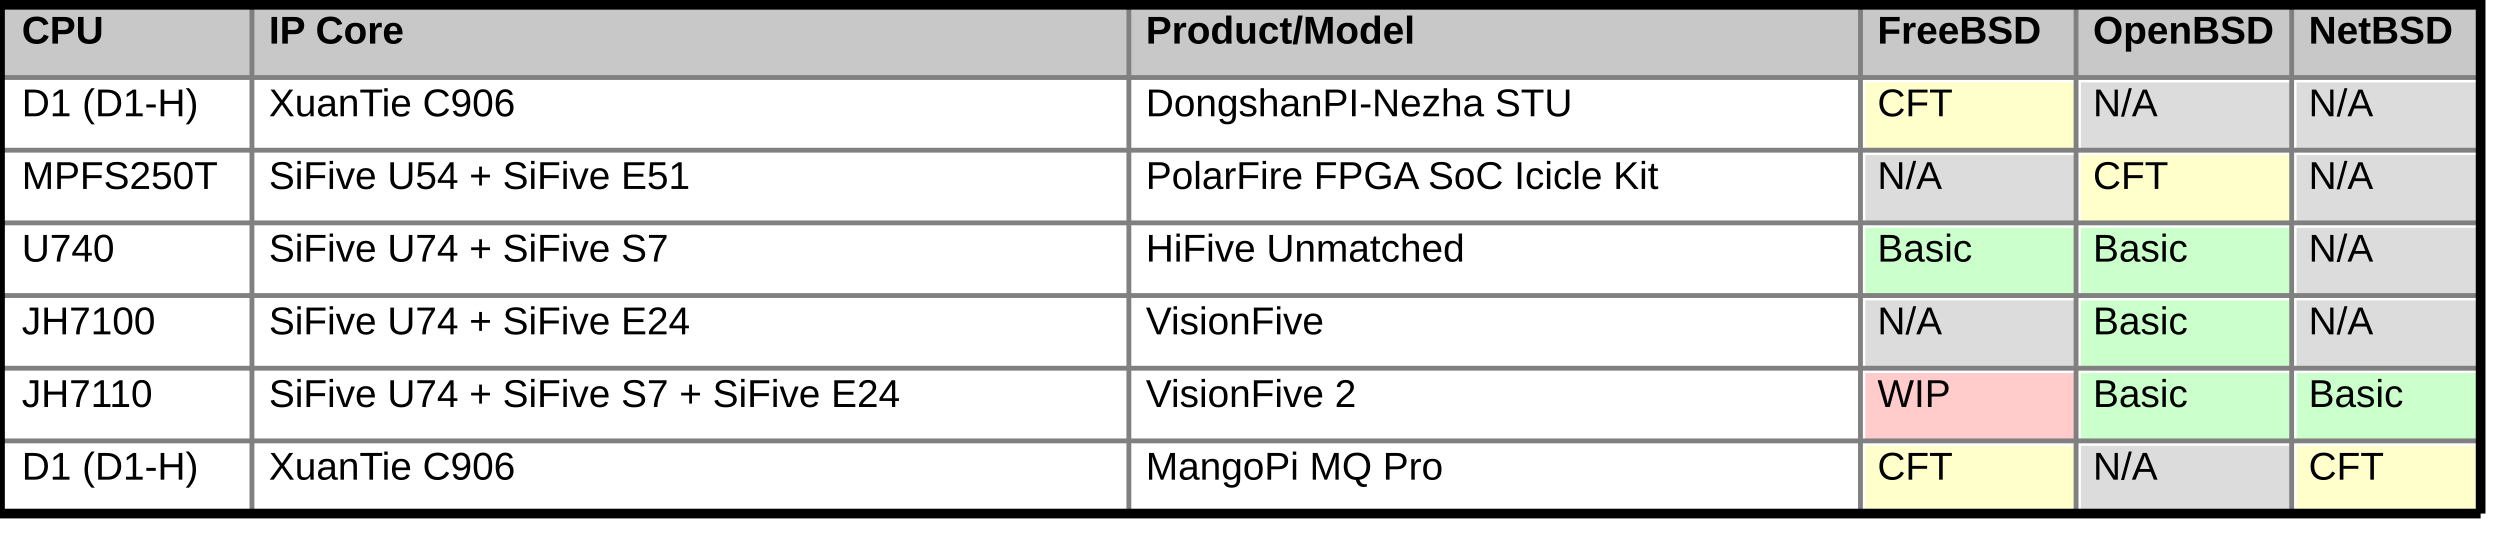
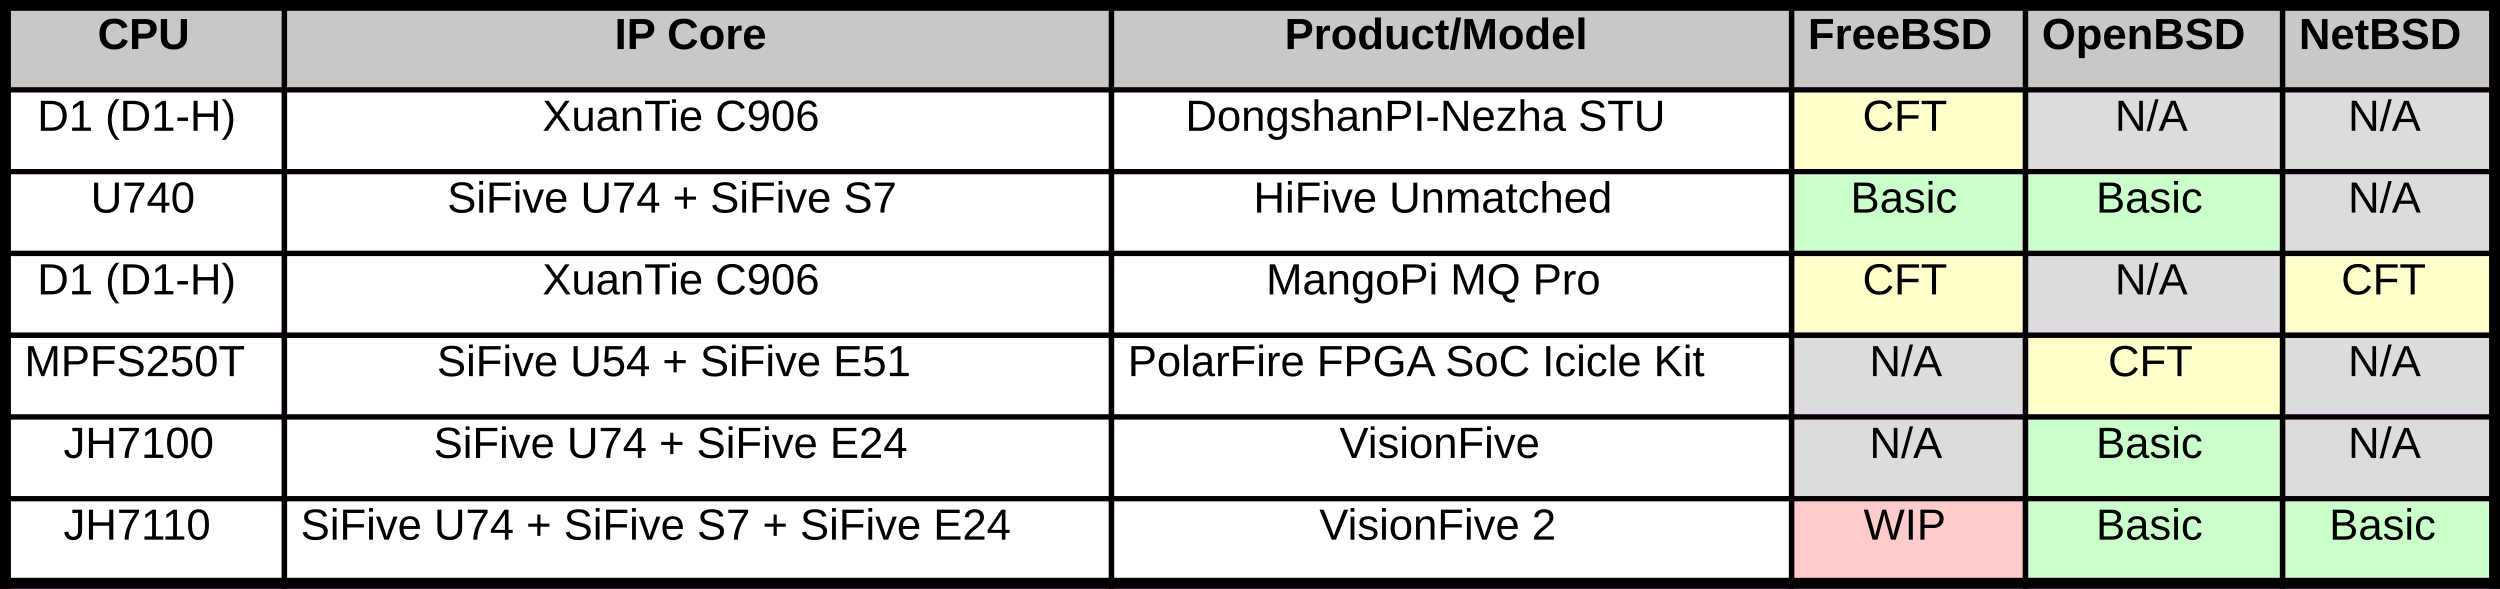
- <svg xmlns="http://www.w3.org/2000/svg" xmlns:xlink="http://www.w3.org/1999/xlink" id="svg-chart" font-family="Arial" height="220.0" width="1032.0" style="font-size: 12pt;">
-   <rect id="table-bg" x="0" y="0" width="1032.0" height="220.0" style="fill: rgb(255, 255, 255);" />
-   <g>
-     <rect x="0" y="4" width="1024.0" height="28.0" style="fill: rgb(200,200,200);" />
-     <text x="9" y="18.0" font-weight="bold" class="table-head" width="100.0">CPU</text>
-     <text x="111.0" y="18.0" font-weight="bold" class="table-head" width="360.0">IP Core</text>
-     <text x="473.0" y="18.0" font-weight="bold" class="table-head" width="300.0">Product/Model</text>
-     <text x="775.0" y="18.0" font-weight="bold" class="table-head" width="87">FreeBSD</text>
-     <text x="864.0" y="18.0" font-weight="bold" class="table-head" width="87">OpenBSD</text>
-     <text x="953.0" y="18.0" font-weight="bold" class="table-head" width="76.0">NetBSD</text>
-   </g>
-   <line x1="0" y1="32.0" x2="1024.0" y2="32.0" style="stroke:rgb(128,128,128);stroke-width:2" />
-   <rect x="4" y="34.0" width="100.0" height="28.0" style="fill: rgb(255,255,255);" />
-   <rect x="106.0" y="34.0" width="360.0" height="28.0" style="fill: rgb(255,255,255);" />
-   <a xlink:href="https://github.com/ruyisdk/support-matrix/tree/main/DongshanPI-STU">
-     <rect x="468.0" y="34.0" width="300.0" height="28.0" style="fill: rgb(255,255,255);" />
-   </a>
-   <rect x="770.0" y="34.0" width="87" height="28.0" style="fill: rgb(255,255,203);" />
-   <rect x="859.0" y="34.0" width="87" height="28.0" style="fill: rgb(220,220,220);" />
-   <rect x="948.0" y="34.0" width="76.0" height="28.0" style="fill: rgb(220,220,220);" />
-   <g>
-     <text x="9" y="48.0" class="table-data" height="28.0" width="100.0">D1 (D1-H)</text>
-     <text x="111.0" y="48.0" class="table-data" height="28.0" width="360.0">XuanTie C906</text>
-     <text x="473.0" y="48.0" class="table-data" height="28.0" width="300.0">DongshanPI-Nezha STU</text>
-     <text x="775.0" y="48.0" class="table-data" height="28.0" width="87">CFT</text>
-     <text x="864.0" y="48.0" class="table-data" height="28.0" width="87">N/A</text>
-     <text x="953.0" y="48.0" class="table-data" height="28.0" width="76.0">N/A</text>
-   </g>
-   <line x1="0" y1="62.0" x2="1024.0" y2="62.0" style="stroke:rgb(128,128,128);stroke-width:2" />
-   <rect x="4" y="64.0" width="100.0" height="28.0" style="fill: rgb(255,255,255);" />
-   <rect x="106.0" y="64.0" width="360.0" height="28.0" style="fill: rgb(255,255,255);" />
-   <a xlink:href="https://github.com/ruyisdk/support-matrix/tree/main/Icicle">
-     <rect x="468.0" y="64.0" width="300.0" height="28.0" style="fill: rgb(255,255,255);" />
-   </a>
-   <rect x="770.0" y="64.0" width="87" height="28.0" style="fill: rgb(220,220,220);" />
-   <rect x="859.0" y="64.0" width="87" height="28.0" style="fill: rgb(255,255,203);" />
-   <rect x="948.0" y="64.0" width="76.0" height="28.0" style="fill: rgb(220,220,220);" />
-   <g>
-     <text x="9" y="78.0" class="table-data" height="28.0" width="100.0">MPFS250T</text>
-     <text x="111.0" y="78.0" class="table-data" height="28.0" width="360.0">SiFive U54 + SiFive E51</text>
-     <text x="473.0" y="78.0" class="table-data" height="28.0" width="300.0">PolarFire FPGA SoC Icicle Kit</text>
-     <text x="775.0" y="78.0" class="table-data" height="28.0" width="87">N/A</text>
-     <text x="864.0" y="78.0" class="table-data" height="28.0" width="87">CFT</text>
-     <text x="953.0" y="78.0" class="table-data" height="28.0" width="76.0">N/A</text>
-   </g>
-   <line x1="0" y1="92.0" x2="1024.0" y2="92.0" style="stroke:rgb(128,128,128);stroke-width:2" />
-   <rect x="4" y="94.0" width="100.0" height="28.0" style="fill: rgb(255,255,255);" />
-   <rect x="106.0" y="94.0" width="360.0" height="28.0" style="fill: rgb(255,255,255);" />
-   <a xlink:href="https://github.com/ruyisdk/support-matrix/tree/main/Unmatched">
-     <rect x="468.0" y="94.0" width="300.0" height="28.0" style="fill: rgb(255,255,255);" />
-   </a>
-   <a xlink:href="https://github.com/ruyisdk/support-matrix/tree/main/Unmatched\FreeBSD">
-     <rect x="770.0" y="94.0" width="87" height="28.0" style="fill: rgb(203,255,203);" />
-   </a>
-   <a xlink:href="https://github.com/ruyisdk/support-matrix/tree/main/Unmatched\OpenBSD">
-     <rect x="859.0" y="94.0" width="87" height="28.0" style="fill: rgb(203,255,203);" />
-   </a>
-   <rect x="948.0" y="94.0" width="76.0" height="28.0" style="fill: rgb(220,220,220);" />
-   <g>
-     <text x="9" y="108.0" class="table-data" height="28.0" width="100.0">U740</text>
-     <text x="111.0" y="108.0" class="table-data" height="28.0" width="360.0">SiFive U74 + SiFive S7</text>
-     <text x="473.0" y="108.0" class="table-data" height="28.0" width="300.0">HiFive Unmatched</text>
-     <text x="775.0" y="108.0" class="table-data" height="28.0" width="87">Basic</text>
-     <text x="864.0" y="108.0" class="table-data" height="28.0" width="87">Basic</text>
-     <text x="953.0" y="108.0" class="table-data" height="28.0" width="76.0">N/A</text>
-   </g>
-   <line x1="0" y1="122.0" x2="1024.0" y2="122.0" style="stroke:rgb(128,128,128);stroke-width:2" />
-   <rect x="4" y="124.0" width="100.0" height="28.0" style="fill: rgb(255,255,255);" />
-   <rect x="106.0" y="124.0" width="360.0" height="28.0" style="fill: rgb(255,255,255);" />
-   <a xlink:href="https://github.com/ruyisdk/support-matrix/tree/main/VisionFive">
-     <rect x="468.0" y="124.0" width="300.0" height="28.0" style="fill: rgb(255,255,255);" />
-   </a>
-   <rect x="770.0" y="124.0" width="87" height="28.0" style="fill: rgb(220,220,220);" />
-   <a xlink:href="https://github.com/ruyisdk/support-matrix/tree/main/VisionFive\OpenBSD">
-     <rect x="859.0" y="124.0" width="87" height="28.0" style="fill: rgb(203,255,203);" />
-   </a>
-   <rect x="948.0" y="124.0" width="76.0" height="28.0" style="fill: rgb(220,220,220);" />
-   <g>
-     <text x="9" y="138.0" class="table-data" height="28.0" width="100.0">JH7100</text>
-     <text x="111.0" y="138.0" class="table-data" height="28.0" width="360.0">SiFive U74 + SiFive E24</text>
-     <text x="473.0" y="138.0" class="table-data" height="28.0" width="300.0">VisionFive</text>
-     <text x="775.0" y="138.0" class="table-data" height="28.0" width="87">N/A</text>
-     <text x="864.0" y="138.0" class="table-data" height="28.0" width="87">Basic</text>
-     <text x="953.0" y="138.0" class="table-data" height="28.0" width="76.0">N/A</text>
-   </g>
-   <line x1="0" y1="152.0" x2="1024.0" y2="152.0" style="stroke:rgb(128,128,128);stroke-width:2" />
-   <rect x="4" y="154.0" width="100.0" height="28.0" style="fill: rgb(255,255,255);" />
-   <rect x="106.0" y="154.0" width="360.0" height="28.0" style="fill: rgb(255,255,255);" />
-   <a xlink:href="https://github.com/ruyisdk/support-matrix/tree/main/VisionFive2">
-     <rect x="468.0" y="154.0" width="300.0" height="28.0" style="fill: rgb(255,255,255);" />
-   </a>
-   <rect x="770.0" y="154.0" width="87" height="28.0" style="fill: rgb(255,203,203);" />
-   <a xlink:href="https://github.com/ruyisdk/support-matrix/tree/main/VisionFive2\OpenBSD">
-     <rect x="859.0" y="154.0" width="87" height="28.0" style="fill: rgb(203,255,203);" />
-   </a>
-   <a xlink:href="https://github.com/ruyisdk/support-matrix/tree/main/VisionFive2\NetBSD">
-     <rect x="948.0" y="154.0" width="76.0" height="28.0" style="fill: rgb(203,255,203);" />
-   </a>
-   <g>
-     <text x="9" y="168.0" class="table-data" height="28.0" width="100.0">JH7110</text>
-     <text x="111.0" y="168.0" class="table-data" height="28.0" width="360.0">SiFive U74 + SiFive S7 + SiFive E24</text>
-     <text x="473.0" y="168.0" class="table-data" height="28.0" width="300.0">VisionFive 2</text>
-     <text x="775.0" y="168.0" class="table-data" height="28.0" width="87">WIP</text>
-     <text x="864.0" y="168.0" class="table-data" height="28.0" width="87">Basic</text>
-     <text x="953.0" y="168.0" class="table-data" height="28.0" width="76.0">Basic</text>
-   </g>
-   <line x1="0" y1="182.0" x2="1024.0" y2="182.0" style="stroke:rgb(128,128,128);stroke-width:2" />
-   <rect x="4" y="184.0" width="100.0" height="28.0" style="fill: rgb(255,255,255);" />
-   <rect x="106.0" y="184.0" width="360.0" height="28.0" style="fill: rgb(255,255,255);" />
-   <a xlink:href="https://github.com/ruyisdk/support-matrix/tree/main/mangopi_mq_pro">
-     <rect x="468.0" y="184.0" width="300.0" height="28.0" style="fill: rgb(255,255,255);" />
-   </a>
-   <a xlink:href="https://github.com/ruyisdk/support-matrix/tree/main/mangopi_mq_pro\FreeBSD">
-     <rect x="770.0" y="184.0" width="87" height="28.0" style="fill: rgb(255,255,203);" />
-   </a>
-   <rect x="859.0" y="184.0" width="87" height="28.0" style="fill: rgb(220,220,220);" />
-   <a xlink:href="https://github.com/ruyisdk/support-matrix/tree/main/mangopi_mq_pro\NetBSD">
-     <rect x="948.0" y="184.0" width="76.0" height="28.0" style="fill: rgb(255,255,203);" />
-   </a>
-   <g>
-     <text x="9" y="198.0" class="table-data" height="28.0" width="100.0">D1 (D1-H)</text>
-     <text x="111.0" y="198.0" class="table-data" height="28.0" width="360.0">XuanTie C906</text>
-     <text x="473.0" y="198.0" class="table-data" height="28.0" width="300.0">MangoPi MQ Pro</text>
-     <text x="775.0" y="198.0" class="table-data" height="28.0" width="87">CFT</text>
-     <text x="864.0" y="198.0" class="table-data" height="28.0" width="87">N/A</text>
-     <text x="953.0" y="198.0" class="table-data" height="28.0" width="76.0">CFT</text>
-   </g>
-   <line x1="104.0" y1="0" x2="104.0" y2="212.0" style="stroke:rgb(128,128,128);stroke-width:2" />
-   <line x1="466.0" y1="0" x2="466.0" y2="212.0" style="stroke:rgb(128,128,128);stroke-width:2" />
-   <line x1="768.0" y1="0" x2="768.0" y2="212.0" style="stroke:rgb(128,128,128);stroke-width:2" />
-   <line x1="857.0" y1="0" x2="857.0" y2="212.0" style="stroke:rgb(128,128,128);stroke-width:2" />
-   <line x1="946.0" y1="0" x2="946.0" y2="212.0" style="stroke:rgb(128,128,128);stroke-width:2" />
-   <line x1="0" y1="2" x2="1024.0" y2="2" style="stroke:rgb(0,0,0);stroke-width:4" />
-   <line x1="0" y1="212.0" x2="1024.0" y2="212.0" style="stroke:rgb(0,0,0);stroke-width:4" />
-   <line x1="0" y1="0" x2="0" y2="212.0" style="stroke:rgb(0,0,0);stroke-width:4" />
-   <line x1="1024.0" y1="0" x2="1024.0" y2="212.0" style="stroke:rgb(0,0,0);stroke-width:4" />
+ <svg xmlns="http://www.w3.org/2000/svg" xmlns:xlink="http://www.w3.org/1999/xlink" version="1.1" id="svg-chart" font-family="Arial" height="216.0" width="917.224" style="font-size: 12pt;">
+   <rect x="0" y="0" width="917.224" height="216.0" style="fill:rgb(255, 128, 255);" />
+   <line x1="0.0" y1="2.0" x2="917.224" y2="2.0" style="stroke:rgb(0,0,0);stroke-width:4" />
+   <rect x="0" y="4.0" width="913.224" height="28.0" style="fill:rgb(200, 200, 200);" />
+   <g>
+     <text x="35.807" y="18.0" font-weight="bold" class="table-data" height="28.0" width="35.657">CPU</text>
+   </g>
+   <g>
+     <text x="225.495" y="18.0" font-weight="bold" class="table-data" height="28.0" width="58.597">IP Core</text>
+   </g>
+   <g>
+     <text x="471.324" y="18.0" font-weight="bold" class="table-data" height="28.0" width="113.405">Product/Model</text>
+   </g>
+   <g>
+     <text x="663.319" y="18.0" font-weight="bold" class="table-data" height="28.0" width="71.587">FreeBSD</text>
+   </g>
+   <g>
+     <text x="749.121" y="18.0" font-weight="bold" class="table-data" height="28.0" width="79.216">OpenBSD</text>
+   </g>
+   <g>
+     <text x="843.448" y="18.0" font-weight="bold" class="table-data" height="28.0" width="62.692">NetBSD</text>
+   </g>
+   <line x1="0.0" y1="33.0" x2="917.224" y2="33.0" style="stroke:rgb(0,0,0);stroke-width:2" />
+   <g>
+     <g>
+       <g>
+         <rect x="4" y="34.0" width="99.332" height="28.0" style="fill:rgb(255, 255, 255);" />
+         <text x="13.685" y="48.0" class="table-data" height="28.0" width="79.963">D1 (D1-H)</text>
+       </g>
+     </g>
+     <g>
+       <g>
+         <rect x="105.332" y="34.0" width="301.445" height="28.0" style="fill:rgb(255, 255, 255);" />
+         <text x="198.97" y="48.0" class="table-data" height="28.0" width="114.17">XuanTie C906</text>
+       </g>
+     </g>
+     <g>
+       <g>
+         <rect x="408.777" y="34.0" width="247.542" height="28.0" style="fill:rgb(255, 255, 255);" />
+         <text x="434.919" y="48.0" class="table-data" height="28.0" width="195.258">DongshanPI-Nezha STU</text>
+       </g>
+     </g>
+     <g>
+       <g>
+         <rect x="658.319" y="34.0" width="83.802" height="28.0" style="fill:rgb(255, 255, 203);" />
+         <text x="683.354" y="48.0" class="table-data" height="28.0" width="33.732">CFT</text>
+       </g>
+     </g>
+     <g>
+       <g>
+         <rect x="744.121" y="34.0" width="92.327" height="28.0" style="fill:rgb(220, 220, 220);" />
+         <text x="775.954" y="48.0" class="table-data" height="28.0" width="28.661">N/A</text>
+       </g>
+     </g>
+     <g>
+       <g>
+         <rect x="838.448" y="34.0" width="74.775" height="28.0" style="fill:rgb(220, 220, 220);" />
+         <text x="861.505" y="48.0" class="table-data" height="28.0" width="28.661">N/A</text>
+       </g>
+     </g>
+   </g>
+   <line x1="0.0" y1="63.0" x2="917.224" y2="63.0" style="stroke:rgb(0,0,0);stroke-width:2" />
+   <g>
+     <g>
+       <g>
+         <rect x="4" y="64.0" width="99.332" height="28.0" style="fill:rgb(255, 255, 255);" />
+         <text x="33.289" y="78.0" class="table-data" height="28.0" width="40.755">U740</text>
+       </g>
+     </g>
+     <g>
+       <g>
+         <rect x="105.332" y="64.0" width="301.445" height="28.0" style="fill:rgb(255, 255, 255);" />
+         <text x="164.082" y="78.0" class="table-data" height="28.0" width="183.946">SiFive U74 + SiFive S7</text>
+       </g>
+     </g>
+     <g>
+       <g>
+         <rect x="408.777" y="64.0" width="247.542" height="28.0" style="fill:rgb(255, 255, 255);" />
+         <text x="459.894" y="78.0" class="table-data" height="28.0" width="145.31">HiFive Unmatched</text>
+       </g>
+     </g>
+     <g>
+       <a xlink:href="https://github.com/ruyisdk/support-matrix/tree/main/Unmatched/FreeBSD/README.md">
+         <rect x="658.319" y="64.0" width="83.802" height="28.0" style="fill:rgb(203, 255, 203);" />
+         <text x="678.955" y="78.0" class="table-data" height="28.0" width="42.53">Basic</text>
+       </a>
+     </g>
+     <g>
+       <a xlink:href="https://github.com/ruyisdk/support-matrix/tree/main/Unmatched/OpenBSD/README.md">
+         <rect x="744.121" y="64.0" width="92.327" height="28.0" style="fill:rgb(203, 255, 203);" />
+         <text x="769.02" y="78.0" class="table-data" height="28.0" width="42.53">Basic</text>
+       </a>
+     </g>
+     <g>
+       <g>
+         <rect x="838.448" y="64.0" width="74.775" height="28.0" style="fill:rgb(220, 220, 220);" />
+         <text x="861.505" y="78.0" class="table-data" height="28.0" width="28.661">N/A</text>
+       </g>
+     </g>
+   </g>
+   <line x1="0.0" y1="93.0" x2="917.224" y2="93.0" style="stroke:rgb(0,0,0);stroke-width:2" />
+   <g>
+     <g>
+       <g>
+         <rect x="4" y="94.0" width="99.332" height="28.0" style="fill:rgb(255, 255, 255);" />
+         <text x="13.685" y="108.0" class="table-data" height="28.0" width="79.963">D1 (D1-H)</text>
+       </g>
+     </g>
+     <g>
+       <g>
+         <rect x="105.332" y="94.0" width="301.445" height="28.0" style="fill:rgb(255, 255, 255);" />
+         <text x="198.97" y="108.0" class="table-data" height="28.0" width="114.17">XuanTie C906</text>
+       </g>
+     </g>
+     <g>
+       <g>
+         <rect x="408.777" y="94.0" width="247.542" height="28.0" style="fill:rgb(255, 255, 255);" />
+         <text x="464.525" y="108.0" class="table-data" height="28.0" width="136.046">MangoPi MQ Pro</text>
+       </g>
+     </g>
+     <g>
+       <a xlink:href="https://github.com/ruyisdk/support-matrix/tree/main/mangopi_mq_pro/FreeBSD/README.md">
+         <rect x="658.319" y="94.0" width="83.802" height="28.0" style="fill:rgb(255, 255, 203);" />
+         <text x="683.354" y="108.0" class="table-data" height="28.0" width="33.732">CFT</text>
+       </a>
+     </g>
+     <g>
+       <g>
+         <rect x="744.121" y="94.0" width="92.327" height="28.0" style="fill:rgb(220, 220, 220);" />
+         <text x="775.954" y="108.0" class="table-data" height="28.0" width="28.661">N/A</text>
+       </g>
+     </g>
+     <g>
+       <a xlink:href="https://github.com/ruyisdk/support-matrix/tree/main/mangopi_mq_pro/NetBSD/README.md">
+         <rect x="838.448" y="94.0" width="74.775" height="28.0" style="fill:rgb(255, 255, 203);" />
+         <text x="858.97" y="108.0" class="table-data" height="28.0" width="33.732">CFT</text>
+       </a>
+     </g>
+   </g>
+   <line x1="0.0" y1="123.0" x2="917.224" y2="123.0" style="stroke:rgb(0,0,0);stroke-width:2" />
+   <g>
+     <g>
+       <g>
+         <rect x="4" y="124.0" width="99.332" height="28.0" style="fill:rgb(255, 255, 255);" />
+         <text x="9.0" y="138.0" class="table-data" height="28.0" width="89.332">MPFS250T</text>
+       </g>
+     </g>
+     <g>
+       <g>
+         <rect x="105.332" y="124.0" width="301.445" height="28.0" style="fill:rgb(255, 255, 255);" />
+         <text x="160.32" y="138.0" class="table-data" height="28.0" width="191.47">SiFive U54 + SiFive E51</text>
+       </g>
+     </g>
+     <g>
+       <g>
+         <rect x="408.777" y="124.0" width="247.542" height="28.0" style="fill:rgb(255, 255, 255);" />
+         <text x="413.777" y="138.0" class="table-data" height="28.0" width="237.542">PolarFire FPGA SoC Icicle Kit</text>
+       </g>
+     </g>
+     <g>
+       <g>
+         <rect x="658.319" y="124.0" width="83.802" height="28.0" style="fill:rgb(220, 220, 220);" />
+         <text x="685.89" y="138.0" class="table-data" height="28.0" width="28.661">N/A</text>
+       </g>
+     </g>
+     <g>
+       <g>
+         <rect x="744.121" y="124.0" width="92.327" height="28.0" style="fill:rgb(255, 255, 203);" />
+         <text x="773.418" y="138.0" class="table-data" height="28.0" width="33.732">CFT</text>
+       </g>
+     </g>
+     <g>
+       <g>
+         <rect x="838.448" y="124.0" width="74.775" height="28.0" style="fill:rgb(220, 220, 220);" />
+         <text x="861.505" y="138.0" class="table-data" height="28.0" width="28.661">N/A</text>
+       </g>
+     </g>
+   </g>
+   <line x1="0.0" y1="153.0" x2="917.224" y2="153.0" style="stroke:rgb(0,0,0);stroke-width:2" />
+   <g>
+     <g>
+       <g>
+         <rect x="4" y="154.0" width="99.332" height="28.0" style="fill:rgb(255, 255, 255);" />
+         <text x="23.317" y="168.0" class="table-data" height="28.0" width="60.697">JH7100</text>
+       </g>
+     </g>
+     <g>
+       <g>
+         <rect x="105.332" y="154.0" width="301.445" height="28.0" style="fill:rgb(255, 255, 255);" />
+         <text x="159.103" y="168.0" class="table-data" height="28.0" width="193.904">SiFive U74 + SiFive E24</text>
+       </g>
+     </g>
+     <g>
+       <g>
+         <rect x="408.777" y="154.0" width="247.542" height="28.0" style="fill:rgb(255, 255, 255);" />
+         <text x="491.446" y="168.0" class="table-data" height="28.0" width="82.204">VisionFive</text>
+       </g>
+     </g>
+     <g>
+       <g>
+         <rect x="658.319" y="154.0" width="83.802" height="28.0" style="fill:rgb(220, 220, 220);" />
+         <text x="685.89" y="168.0" class="table-data" height="28.0" width="28.661">N/A</text>
+       </g>
+     </g>
+     <g>
+       <a xlink:href="https://github.com/ruyisdk/support-matrix/tree/main/VisionFive/OpenBSD/README.md">
+         <rect x="744.121" y="154.0" width="92.327" height="28.0" style="fill:rgb(203, 255, 203);" />
+         <text x="769.02" y="168.0" class="table-data" height="28.0" width="42.53">Basic</text>
+       </a>
+     </g>
+     <g>
+       <g>
+         <rect x="838.448" y="154.0" width="74.775" height="28.0" style="fill:rgb(220, 220, 220);" />
+         <text x="861.505" y="168.0" class="table-data" height="28.0" width="28.661">N/A</text>
+       </g>
+     </g>
+   </g>
+   <line x1="0.0" y1="183.0" x2="917.224" y2="183.0" style="stroke:rgb(0,0,0);stroke-width:2" />
+   <g>
+     <g>
+       <g>
+         <rect x="4" y="184.0" width="99.332" height="28.0" style="fill:rgb(255, 255, 255);" />
+         <text x="23.317" y="198.0" class="table-data" height="28.0" width="60.697">JH7110</text>
+       </g>
+     </g>
+     <g>
+       <g>
+         <rect x="105.332" y="184.0" width="301.445" height="28.0" style="fill:rgb(255, 255, 255);" />
+         <text x="110.332" y="198.0" class="table-data" height="28.0" width="291.445">SiFive U74 + SiFive S7 + SiFive E24</text>
+       </g>
+     </g>
+     <g>
+       <g>
+         <rect x="408.777" y="184.0" width="247.542" height="28.0" style="fill:rgb(255, 255, 255);" />
+         <text x="484.042" y="198.0" class="table-data" height="28.0" width="97.014">VisionFive 2</text>
+       </g>
+     </g>
+     <g>
+       <g>
+         <rect x="658.319" y="184.0" width="83.802" height="28.0" style="fill:rgb(255, 203, 203);" />
+         <text x="683.723" y="198.0" class="table-data" height="28.0" width="32.994">WIP</text>
+       </g>
+     </g>
+     <g>
+       <a xlink:href="https://github.com/ruyisdk/support-matrix/tree/main/VisionFive2/OpenBSD/README.md">
+         <rect x="744.121" y="184.0" width="92.327" height="28.0" style="fill:rgb(203, 255, 203);" />
+         <text x="769.02" y="198.0" class="table-data" height="28.0" width="42.53">Basic</text>
+       </a>
+     </g>
+     <g>
+       <a xlink:href="https://github.com/ruyisdk/support-matrix/tree/main/VisionFive2/NetBSD/README.md">
+         <rect x="838.448" y="184.0" width="74.775" height="28.0" style="fill:rgb(203, 255, 203);" />
+         <text x="854.571" y="198.0" class="table-data" height="28.0" width="42.53">Basic</text>
+       </a>
+     </g>
+   </g>
+   <line x1="0.0" y1="214.0" x2="917.224" y2="214.0" style="stroke:rgb(0,0,0);stroke-width:4" />
+   <line x1="2.0" y1="0.0" x2="2.0" y2="216.0" style="stroke:rgb(0,0,0);stroke-width:4" />
+   <line x1="104.332" y1="0.0" x2="104.332" y2="216.0" style="stroke:rgb(0,0,0);stroke-width:2" />
+   <line x1="407.777" y1="0.0" x2="407.777" y2="216.0" style="stroke:rgb(0,0,0);stroke-width:2" />
+   <line x1="657.319" y1="0.0" x2="657.319" y2="216.0" style="stroke:rgb(0,0,0);stroke-width:2" />
+   <line x1="743.121" y1="0.0" x2="743.121" y2="216.0" style="stroke:rgb(0,0,0);stroke-width:2" />
+   <line x1="837.448" y1="0.0" x2="837.448" y2="216.0" style="stroke:rgb(0,0,0);stroke-width:2" />
+   <line x1="915.224" y1="0.0" x2="915.224" y2="216.0" style="stroke:rgb(0,0,0);stroke-width:4" />
</svg>
